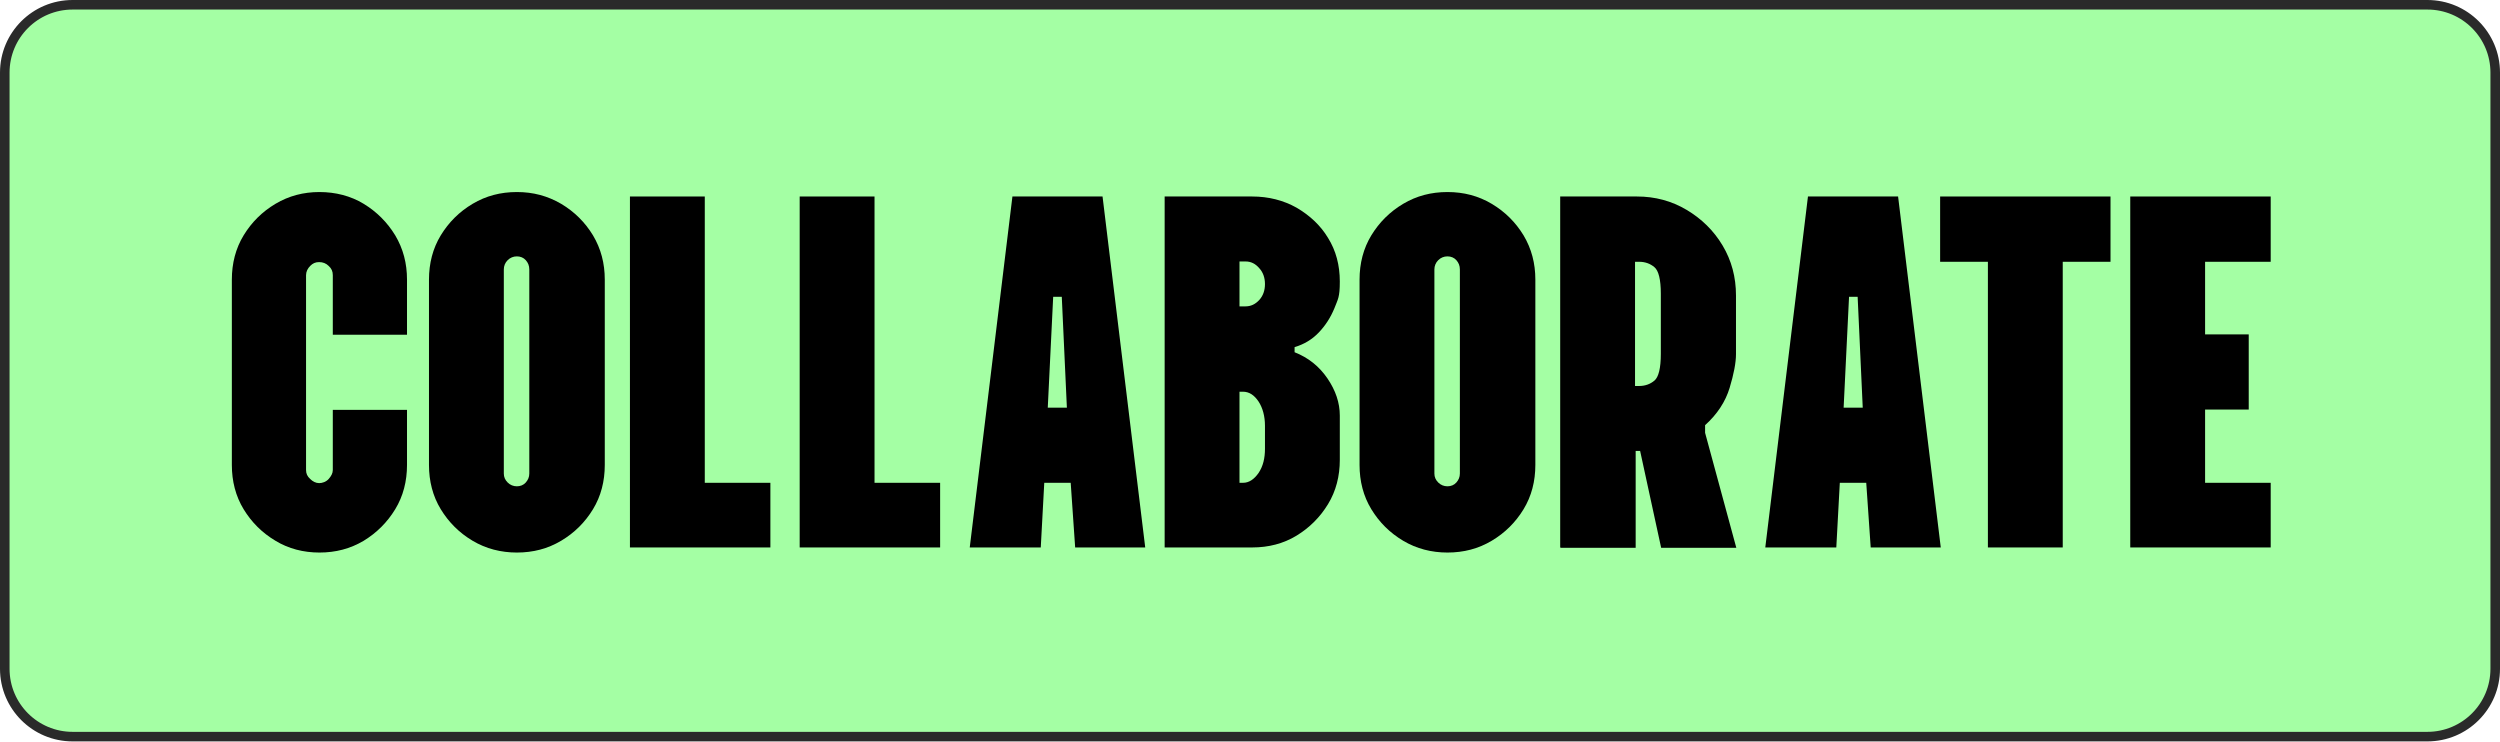
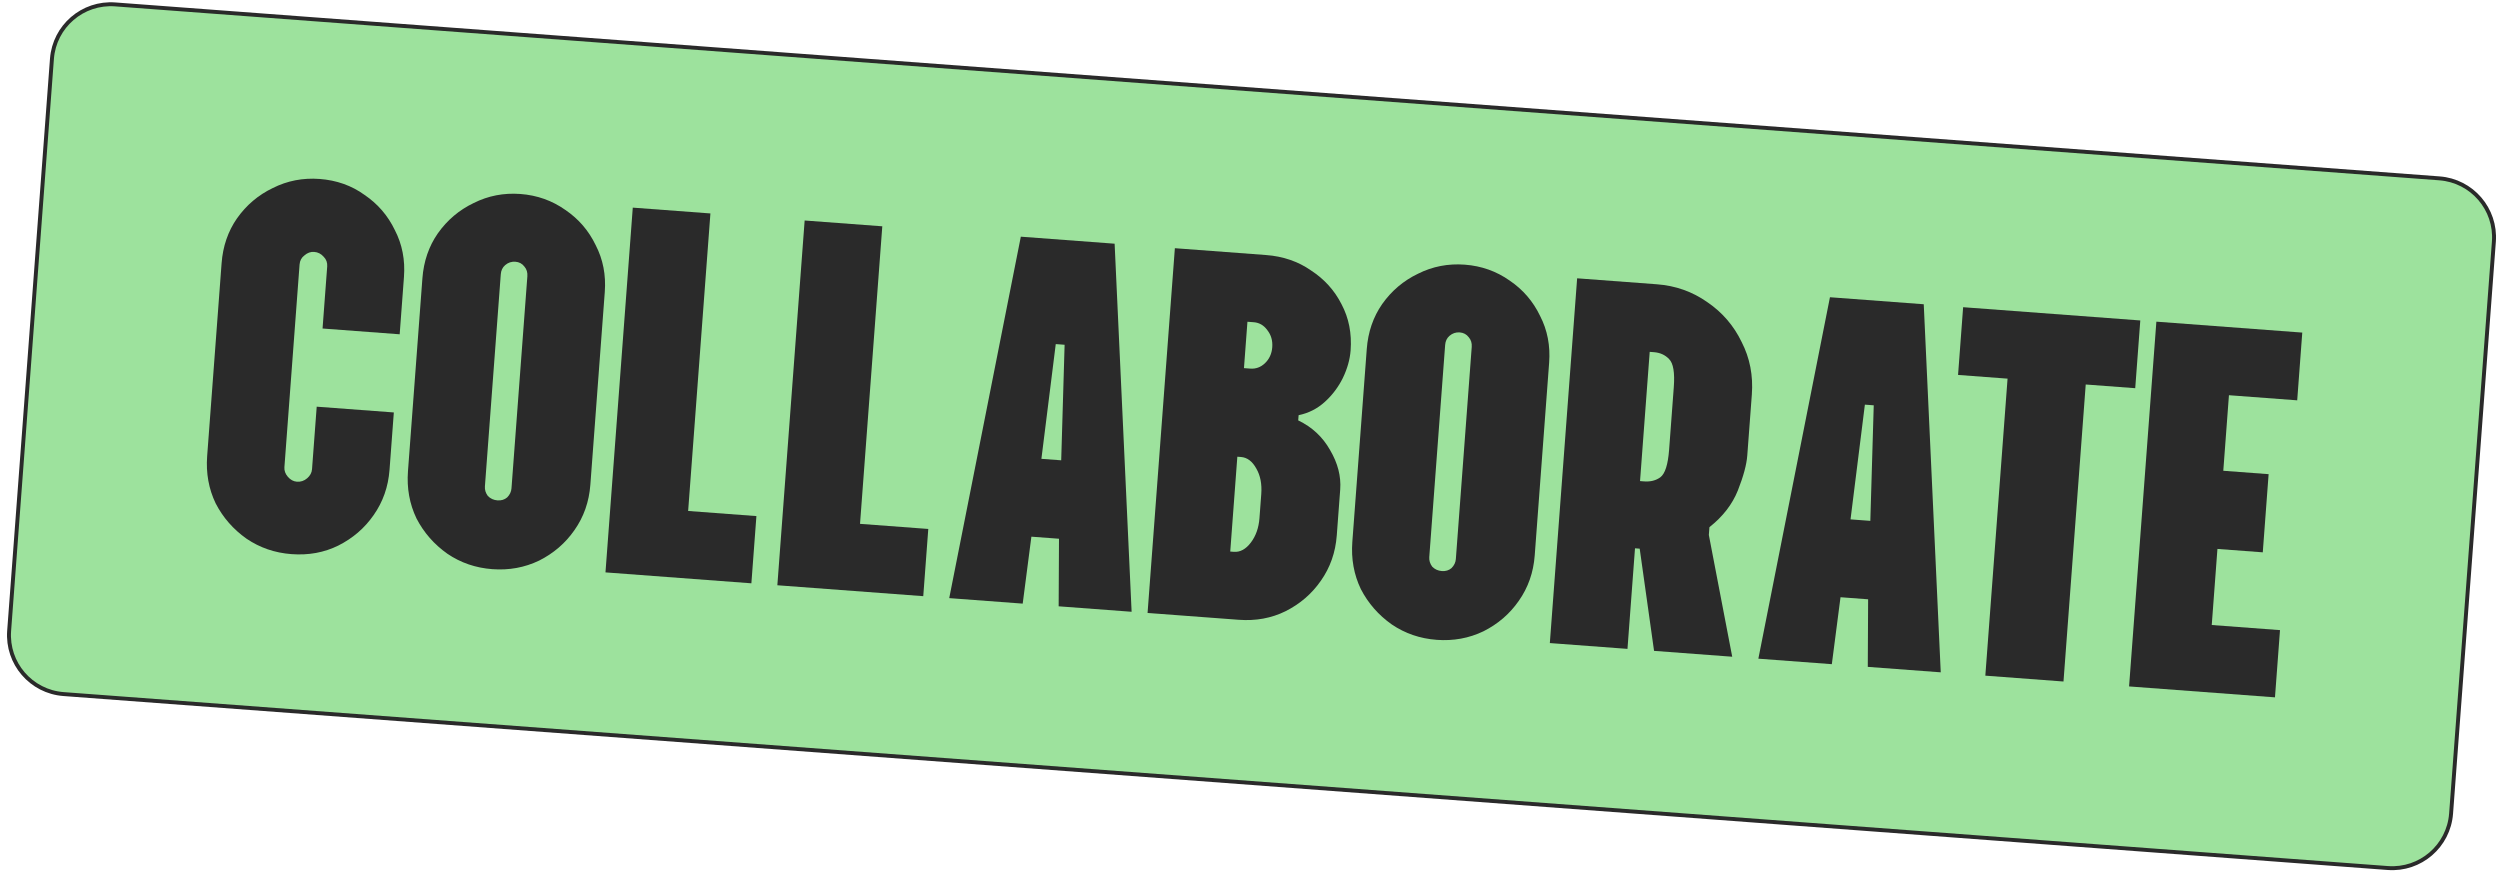
- <svg xmlns="http://www.w3.org/2000/svg" id="Layer_2" data-name="Layer 2" version="1.1" viewBox="0 0 785 232.8">
-   <defs>
-     <style>
-       .cls-1 {
-         fill: #000;
-         stroke-width: 0px;
-       }
- 
-       .cls-2 {
-         fill: #a4ffa4;
-         stroke: #2a2a2a;
-         stroke-miterlimit: 10;
-         stroke-width: 3px;
-       }
-     </style>
-   </defs>
-   <g id="Layer_1-2" data-name="Layer 1-2">
-     <rect class="cls-2" x="1.5" y="1.5" width="782" height="229.8" rx="21.3" ry="21.3" />
-     <g>
-       <path class="cls-1" d="M100.3,173.5c-5,0-9.7-1.2-13.8-3.7-4.2-2.5-7.5-5.8-10-9.9-2.5-4.1-3.7-8.8-3.7-13.9v-58.2c0-5.1,1.2-9.8,3.7-13.9,2.5-4.1,5.8-7.4,10-9.9,4.2-2.5,8.8-3.7,13.8-3.7s9.8,1.2,13.9,3.7c4.1,2.5,7.4,5.8,9.9,9.9,2.5,4.2,3.7,8.8,3.7,13.9v17.3h-23.3v-18.7c0-1.2-.4-2.1-1.3-2.9-.8-.8-1.8-1.2-3-1.2s-2,.4-2.8,1.2c-.8.8-1.3,1.8-1.3,2.9v61.2c0,1.1.4,2,1.3,2.8.8.8,1.8,1.3,2.8,1.3s2.2-.4,3-1.3,1.3-1.8,1.3-2.8v-18.9h23.3v17.3c0,5.1-1.2,9.8-3.7,13.9-2.5,4.1-5.8,7.4-9.9,9.9-4.2,2.5-8.8,3.7-13.9,3.7h0Z" />
-       <path class="cls-1" d="M162.3,173.5c-5,0-9.7-1.2-13.9-3.7-4.2-2.5-7.5-5.8-10-9.9-2.5-4.1-3.7-8.8-3.7-13.9v-58.2c0-5.1,1.2-9.8,3.7-13.9,2.5-4.1,5.8-7.4,10-9.9,4.2-2.5,8.8-3.7,13.9-3.7s9.6,1.2,13.9,3.7c4.2,2.5,7.5,5.8,10,9.9,2.5,4.2,3.7,8.8,3.7,13.9v58.2c0,5.1-1.2,9.8-3.7,13.9-2.5,4.1-5.8,7.4-10,9.9-4.2,2.5-8.8,3.7-13.9,3.7h0ZM162.3,152.7c1.1,0,2.1-.4,2.8-1.2s1.1-1.7,1.1-2.8v-64.1c0-1.2-.4-2.1-1.1-2.9-.7-.8-1.7-1.2-2.8-1.2s-2.1.4-2.9,1.2-1.2,1.8-1.2,2.9v64.1c0,1.1.4,2,1.2,2.8s1.8,1.2,2.9,1.2Z" />
-       <path class="cls-1" d="M197.8,171.9V61.7h23.5v89.9h20.6v20.3h-44.1,0Z" />
-       <path class="cls-1" d="M251.1,171.9V61.7h23.5v89.9h20.6v20.3h-44.1Z" />
-       <path class="cls-1" d="M304.5,171.9l13.4-110.2h28.3l13.4,110.2h-22l-1.4-20.3h-8.3l-1.1,20.3h-22.2,0ZM329,128h6l-1.6-34.8h-2.7l-1.7,34.8Z" />
-       <path class="cls-1" d="M365.7,171.9V61.7h27.5c5.1,0,9.8,1.2,13.9,3.5,4.1,2.4,7.5,5.5,9.9,9.5,2.5,4,3.7,8.6,3.7,13.7s-.6,5.5-1.7,8.4c-1.2,2.9-2.8,5.4-4.9,7.6s-4.6,3.7-7.6,4.6v1.6c4.3,1.7,7.7,4.4,10.3,8.2,2.6,3.8,3.9,7.7,3.9,11.7v13.9c0,5.1-1.2,9.8-3.7,13.9-2.5,4.1-5.8,7.4-9.9,9.9-4.1,2.5-8.8,3.7-13.9,3.7h-27.5,0ZM389.2,96.2h1.9c1.7,0,3.1-.7,4.3-2,1.2-1.3,1.8-3,1.8-5s-.6-3.7-1.8-5c-1.2-1.4-2.6-2.1-4.3-2.1h-1.9v14h0ZM389.2,151.6h1.1c1.9,0,3.5-1.1,4.9-3.1,1.4-2.1,2-4.6,2-7.6v-7.2c0-3-.7-5.6-2-7.6-1.4-2.1-3-3.1-4.9-3.1h-1.1v28.6Z" />
-       <path class="cls-1" d="M454.5,173.5c-5,0-9.7-1.2-13.9-3.7-4.2-2.5-7.5-5.8-10-9.9-2.5-4.1-3.7-8.8-3.7-13.9v-58.2c0-5.1,1.2-9.8,3.7-13.9,2.5-4.1,5.8-7.4,10-9.9,4.2-2.5,8.8-3.7,13.9-3.7s9.7,1.2,13.9,3.7c4.2,2.5,7.5,5.8,10,9.9,2.5,4.2,3.7,8.8,3.7,13.9v58.2c0,5.1-1.2,9.8-3.7,13.9-2.5,4.1-5.8,7.4-10,9.9-4.2,2.5-8.8,3.7-13.9,3.7h0ZM454.5,152.7c1.1,0,2.1-.4,2.8-1.2.7-.8,1.1-1.7,1.1-2.8v-64.1c0-1.2-.4-2.1-1.1-2.9-.7-.8-1.7-1.2-2.8-1.2s-2.1.4-2.9,1.2-1.2,1.8-1.2,2.9v64.1c0,1.1.4,2,1.2,2.8s1.8,1.2,2.9,1.2Z" />
-       <path class="cls-1" d="M489.9,171.9V61.7h24.1c5.7,0,10.9,1.4,15.6,4.2,4.7,2.8,8.5,6.5,11.3,11.2,2.8,4.7,4.2,9.9,4.2,15.7v18.4c0,2.7-.7,6.3-2,10.6s-3.9,8.3-7.7,11.7v2.4l9.8,36.1h-23.6l-6.6-30.4h-1.4v30.4h-23.5ZM513.4,121.2h1.3c1.9,0,3.5-.6,4.8-1.7s2-3.9,2-8.4v-18.9c0-4.4-.7-7.2-2-8.3s-2.9-1.7-4.8-1.7h-1.3v39h0Z" />
-       <path class="cls-1" d="M554.3,171.9l13.4-110.2h28.3l13.4,110.2h-22l-1.4-20.3h-8.3l-1.1,20.3h-22.2ZM578.9,128h6l-1.6-34.8h-2.7l-1.7,34.8Z" />
-       <path class="cls-1" d="M624.2,171.9v-89.7h-15v-20.5h53.5v20.5h-15v89.7h-23.6,0Z" />
-       <path class="cls-1" d="M668.9,171.9V61.7h44.1v20.5h-20.6v22.8h13.7v23.6h-13.7v23h20.6v20.3h-44.1Z" />
-     </g>
-   </g>
+ <svg xmlns="http://www.w3.org/2000/svg" width="488" height="171" viewBox="0 0 488 171" fill="none">
+   <path d="M10.14 11.486C10.615 5.142 16.142 0.385 22.486 0.86L476.181 34.816C482.524 35.291 487.282 40.818 486.807 47.161L478.451 158.813C477.976 165.157 472.449 169.914 466.105 169.439L12.41 135.483C6.067 135.008 1.309 129.481 1.784 123.138L10.14 11.486Z" fill="#9DE29D" stroke="#2A2A2A" stroke-width="0.768" />
+   <path d="M415.595 133.99L420.924 62.789L449.404 64.921L448.415 78.144L435.09 77.146L433.986 91.895L442.835 92.557L441.693 107.815L432.844 107.152L431.733 122.003L445.057 123L444.075 136.122L415.595 133.99Z" fill="#2A2A2A" />
+   <path d="M387.537 131.889L391.876 73.911L382.213 73.188L383.203 59.965L417.786 62.553L416.797 75.776L407.134 75.053L402.794 133.031L387.537 131.889Z" fill="#2A2A2A" />
+   <path d="M343.232 128.574L357.206 58.02L375.515 59.39L378.832 131.238L364.592 130.173L364.658 116.983L359.268 116.579L357.573 129.647L343.232 128.574ZM361.223 101.383L365.088 101.672L365.754 79.117L364.024 78.987L361.223 101.383Z" fill="#2A2A2A" />
+   <path d="M302.528 125.527L307.857 54.326L323.42 55.491C327.082 55.765 330.37 56.932 333.284 58.991C336.204 60.982 338.431 63.57 339.965 66.753C341.573 69.874 342.237 73.299 341.958 77.029L341.067 88.929C340.936 90.692 340.322 92.965 339.227 95.747C338.138 98.461 336.289 100.846 333.68 102.901L333.566 104.427L338.129 128.192L322.872 127.05L320.069 107.099L319.153 107.03L317.684 126.661L302.528 125.527ZM320.135 93.909L320.949 93.97C322.17 94.061 323.212 93.798 324.077 93.181C325.014 92.501 325.592 90.703 325.81 87.787L326.724 75.582C326.937 72.734 326.631 70.903 325.805 70.092C325.047 69.285 324.058 68.836 322.837 68.744L322.023 68.683L320.135 93.909Z" fill="#2A2A2A" />
+   <path d="M280.444 124.897C277.189 124.654 274.264 123.651 271.668 121.888C269.078 120.058 267.067 117.759 265.638 114.993C264.281 112.164 263.727 109.088 263.976 105.765L266.793 68.13C267.041 64.808 268.045 61.882 269.802 59.354C271.633 56.764 273.962 54.79 276.792 53.434C279.626 52.009 282.67 51.419 285.925 51.662C289.18 51.906 292.103 52.943 294.693 54.773C297.289 56.536 299.265 58.832 300.622 61.661C302.051 64.427 302.642 67.472 302.393 70.795L299.576 108.43C299.328 111.752 298.288 114.709 296.458 117.299C294.7 119.827 292.404 121.804 289.57 123.228C286.741 124.585 283.699 125.141 280.444 124.897ZM281.449 111.471C282.195 111.527 282.823 111.335 283.333 110.896C283.848 110.389 284.131 109.797 284.182 109.118L287.281 67.72C287.336 66.974 287.145 66.346 286.706 65.836C286.271 65.258 285.681 64.941 284.936 64.885C284.19 64.829 283.525 65.052 282.942 65.554C282.432 65.994 282.149 66.586 282.093 67.332L278.995 108.73C278.944 109.408 279.136 110.036 279.57 110.614C280.077 111.13 280.703 111.415 281.449 111.471Z" fill="#2A2A2A" />
+   <path d="M224.005 119.65L229.334 48.449L247.134 49.782C250.457 50.03 253.382 51.033 255.91 52.791C258.511 54.486 260.495 56.68 261.861 59.373C263.296 62.072 263.889 65.083 263.64 68.405C263.508 70.168 262.998 71.971 262.11 73.814C261.227 75.589 260.054 77.138 258.592 78.461C257.129 79.783 255.428 80.644 253.489 81.045L253.412 82.062C256.111 83.355 258.183 85.283 259.628 87.846C261.141 90.414 261.801 92.987 261.608 95.563L260.938 104.514C260.689 107.837 259.649 110.794 257.819 113.384C256.061 115.912 253.766 117.888 250.931 119.313C248.17 120.674 245.128 121.231 241.805 120.982L224.005 119.65ZM242.822 71.859L244.043 71.951C245.128 72.032 246.074 71.693 246.881 70.936C247.76 70.115 248.248 69.06 248.345 67.772C248.441 66.484 248.116 65.368 247.368 64.426C246.688 63.488 245.805 62.979 244.721 62.898L243.5 62.806L242.822 71.859ZM240.143 107.663L240.855 107.716C242.075 107.808 243.177 107.208 244.16 105.918C245.143 104.628 245.706 103.033 245.848 101.135L246.198 96.456C246.345 94.489 246.026 92.829 245.241 91.475C244.461 90.052 243.461 89.296 242.24 89.204L241.528 89.151L240.143 107.663Z" fill="#2A2A2A" />
+   <path d="M185.29 116.754L199.265 46.2L217.574 47.57L220.891 119.418L206.65 118.352L206.717 105.162L201.326 104.759L199.632 117.827L185.29 116.754ZM203.282 89.563L207.147 89.852L207.812 67.297L206.083 67.167L203.282 89.563Z" fill="#2A2A2A" />
+   <path d="M151.739 114.242L157.068 43.041L172.224 44.175L167.877 102.255L181.202 103.252L180.22 116.373L151.739 114.242Z" fill="#2A2A2A" />
+   <path d="M118.189 111.73L123.518 40.529L138.673 41.664L134.326 99.743L147.651 100.74L146.669 113.862L118.189 111.73Z" fill="#2A2A2A" />
+   <path d="M96.104 111.101C92.849 110.857 89.924 109.854 87.328 108.091C84.738 106.261 82.728 103.962 81.298 101.196C79.942 98.367 79.388 95.291 79.636 91.968L82.453 54.333C82.702 51.011 83.705 48.085 85.462 45.557C87.293 42.967 89.623 40.993 92.452 39.637C95.286 38.212 98.331 37.622 101.585 37.865C104.84 38.109 107.763 39.146 110.354 40.977C112.949 42.739 114.925 45.035 116.282 47.864C117.712 50.631 118.302 53.675 118.053 56.998L115.237 94.633C114.988 97.955 113.948 100.912 112.118 103.503C110.36 106.03 108.064 108.007 105.23 109.431C102.401 110.788 99.359 111.344 96.104 111.101ZM97.109 97.674C97.855 97.73 98.483 97.538 98.993 97.099C99.508 96.592 99.791 96 99.842 95.322L102.941 53.923C102.996 53.178 102.805 52.549 102.366 52.039C101.932 51.461 101.342 51.144 100.596 51.089C99.85 51.033 99.185 51.256 98.602 51.758C98.092 52.197 97.809 52.789 97.753 53.535L94.655 94.933C94.604 95.611 94.796 96.24 95.23 96.817C95.737 97.333 96.363 97.618 97.109 97.674Z" fill="#2A2A2A" />
+   <path d="M56.905 108.167C53.65 107.923 50.725 106.92 48.129 105.158C45.538 103.327 43.528 101.029 42.099 98.262C40.742 95.433 40.188 92.357 40.437 89.035L43.254 51.4C43.502 48.077 44.505 45.152 46.263 42.624C48.093 40.033 50.423 38.06 53.252 36.703C56.087 35.279 59.131 34.688 62.386 34.932C65.709 35.181 68.632 36.218 71.154 38.043C73.75 39.806 75.726 42.102 77.083 44.931C78.512 47.697 79.103 50.742 78.854 54.064L78.017 65.253L62.963 64.126L63.869 52.022C63.925 51.276 63.699 50.646 63.192 50.13C62.69 49.547 62.066 49.228 61.32 49.172C60.642 49.121 60.012 49.347 59.429 49.849C58.851 50.283 58.534 50.873 58.478 51.619L55.517 91.186C55.466 91.864 55.691 92.495 56.193 93.078C56.695 93.661 57.285 93.978 57.963 94.029C58.709 94.084 59.374 93.861 59.957 93.359C60.54 92.858 60.857 92.268 60.907 91.59L61.821 79.384L76.875 80.51L76.037 91.699C75.789 95.022 74.749 97.978 72.919 100.569C71.161 103.097 68.865 105.073 66.031 106.497C63.27 107.859 60.228 108.416 56.905 108.167Z" fill="#2A2A2A" />
</svg>
